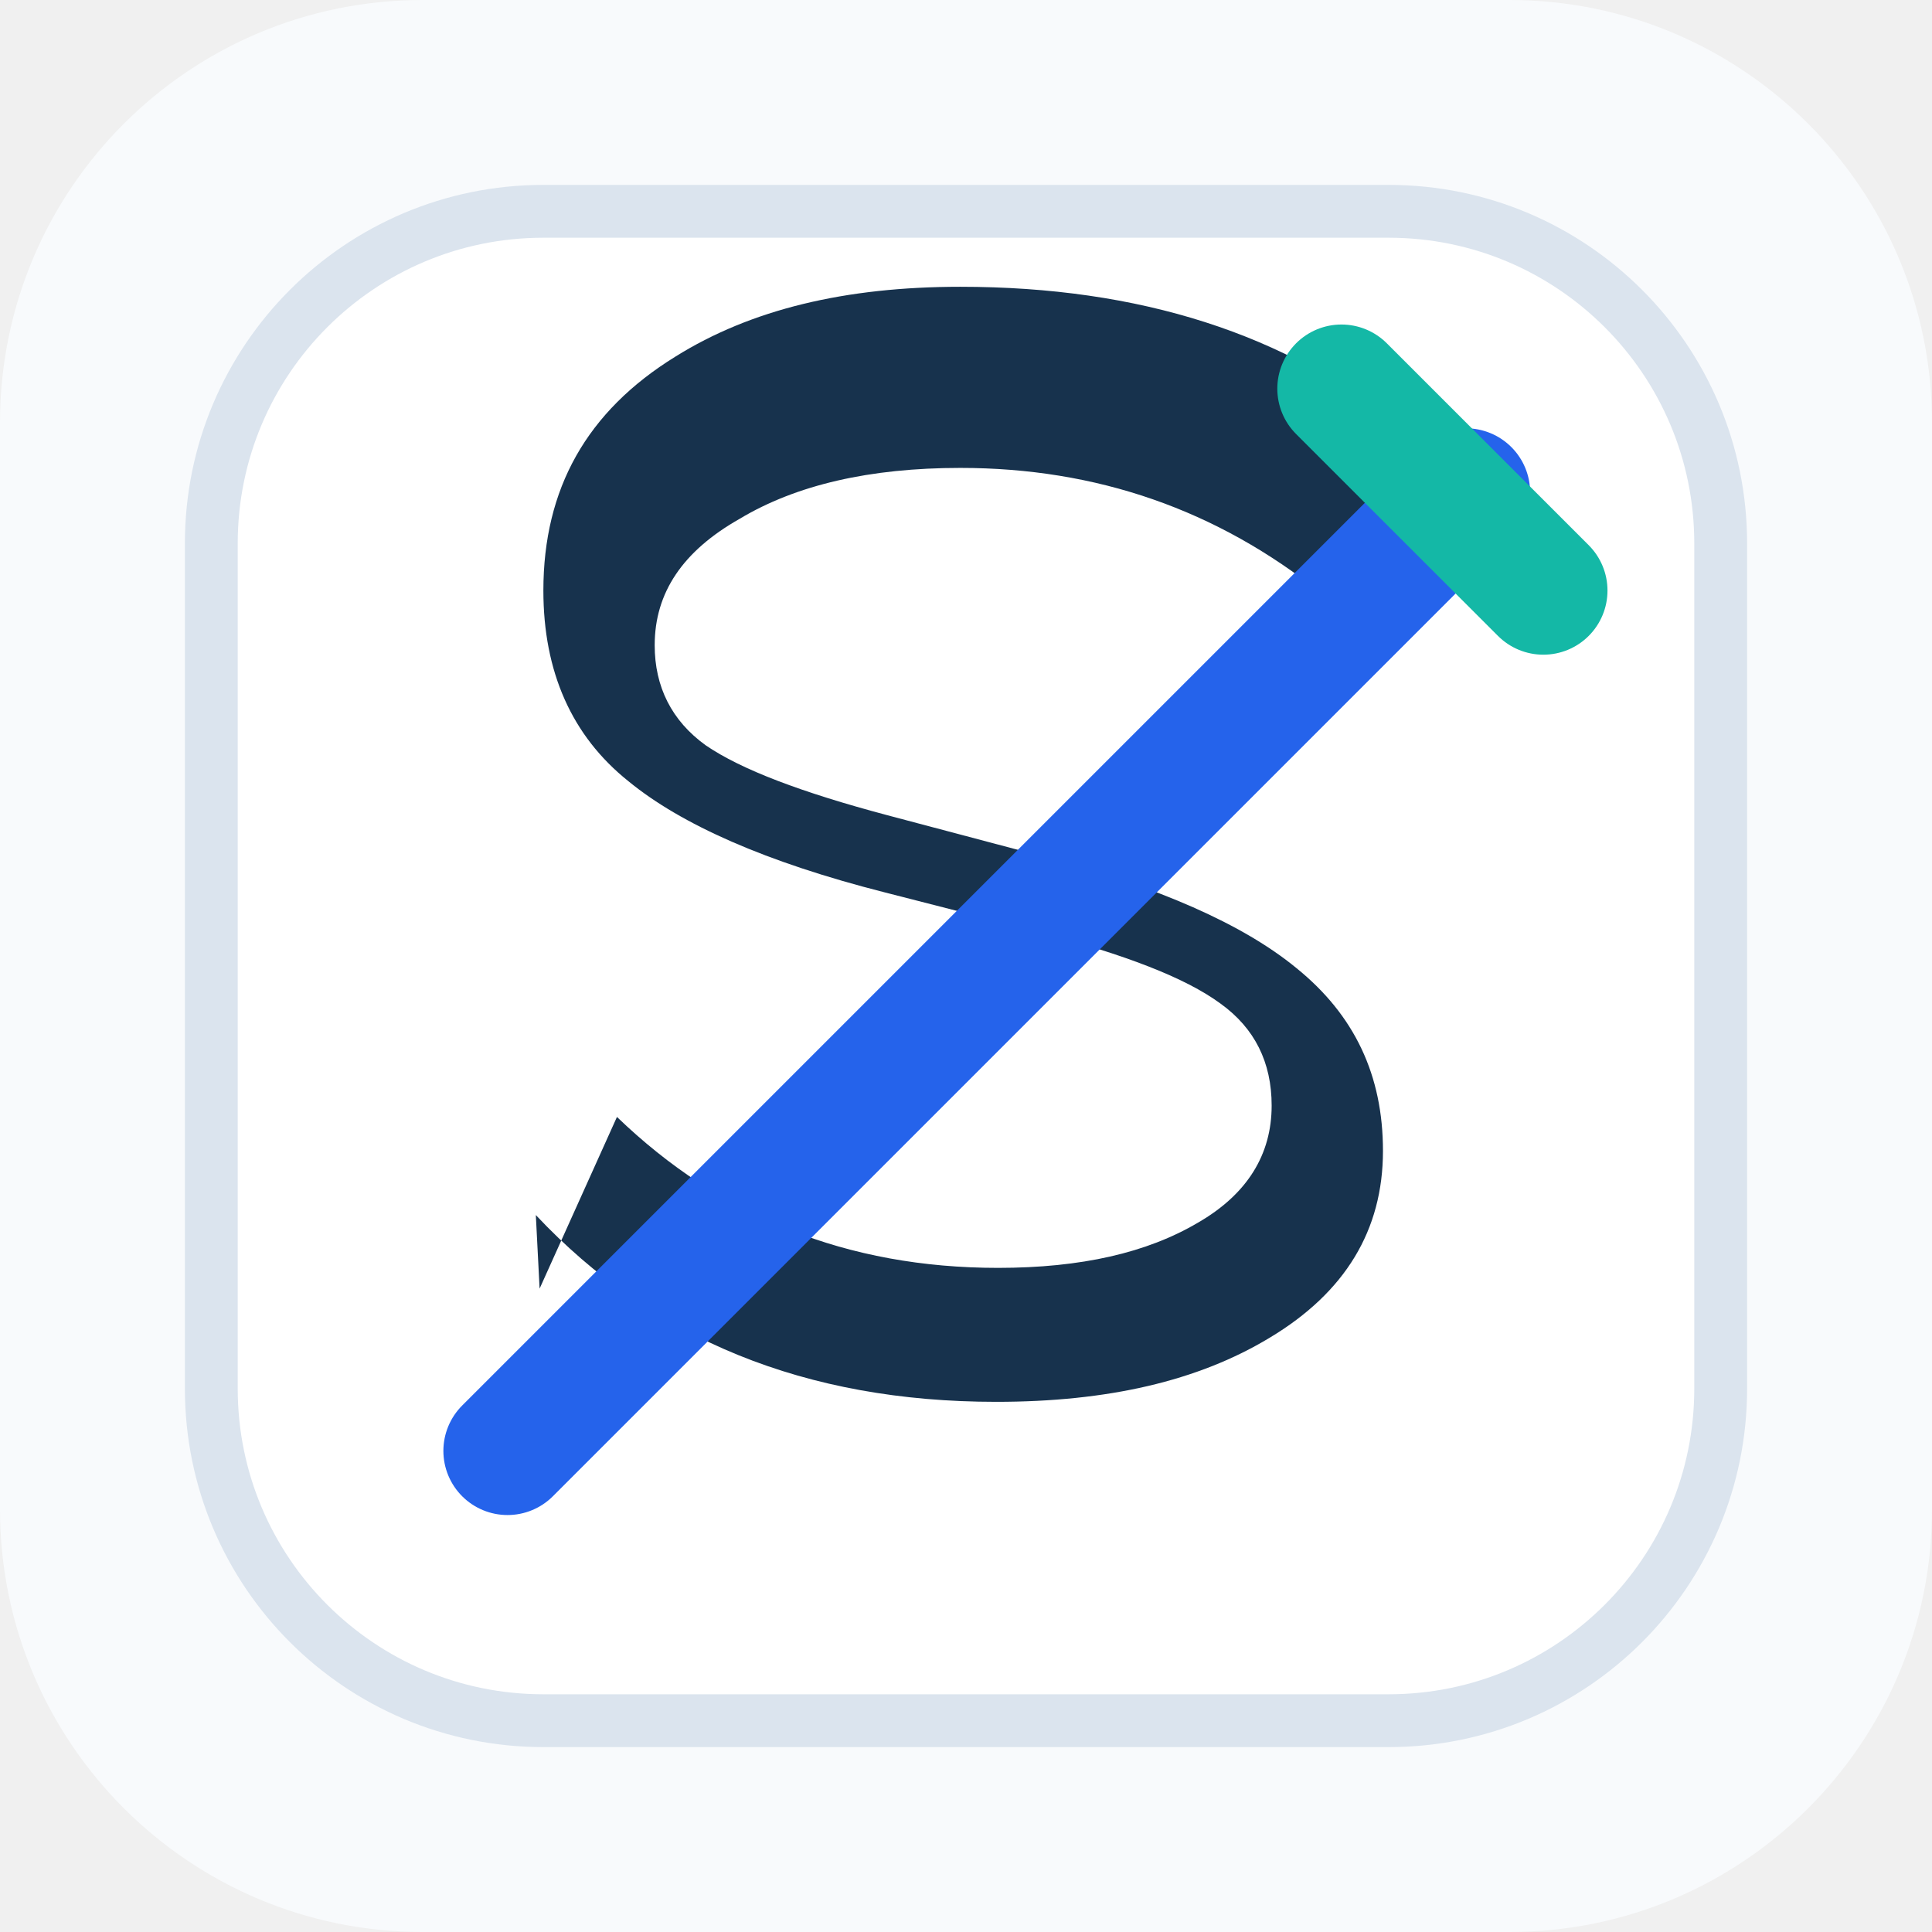
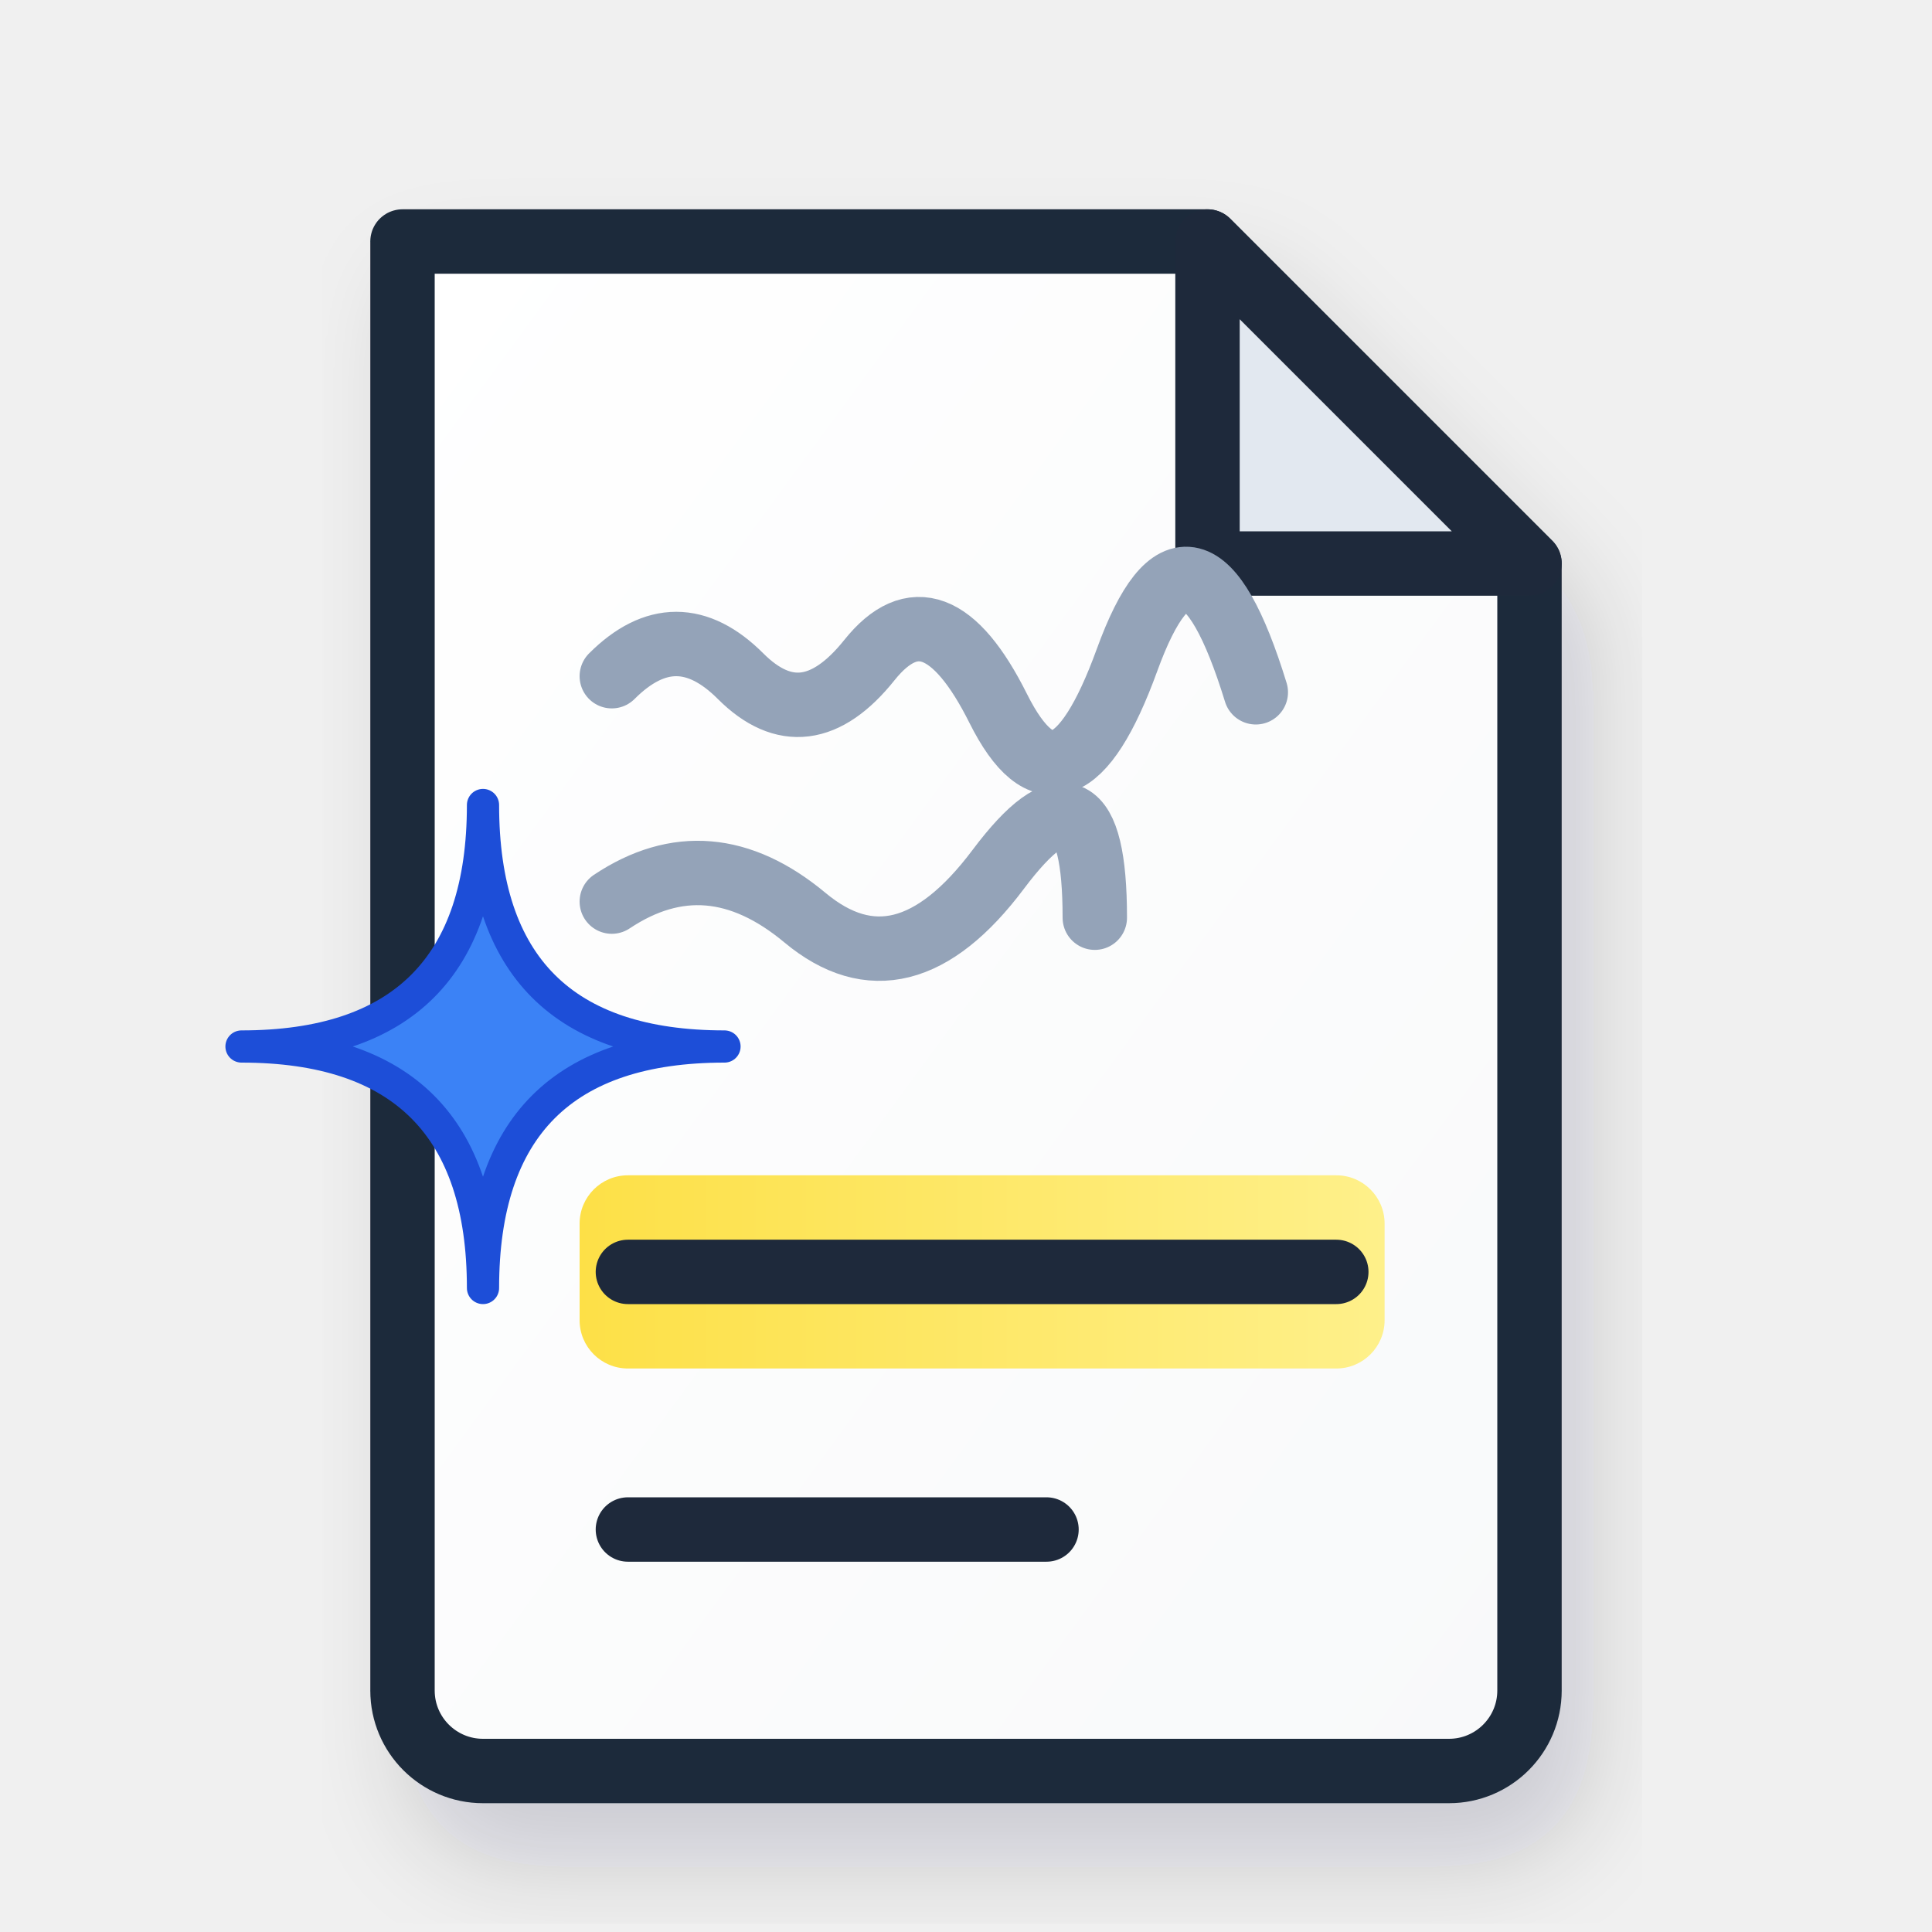
- <svg xmlns="http://www.w3.org/2000/svg" viewBox="0 0 1024 1024">
-   <rect width="1024" height="1024" rx="224" fill="#f8fafc" />
-   <rect x="112" y="112" width="800" height="800" rx="176" fill="#ffffff" stroke="#dbe4ee" stroke-width="28" />
-   <path d="M284 644c62 66 143 99 244 99 59 0 107-11 145-34 40-24 60-57 60-99 0-40-15-72-46-97-28-23-73-43-134-59l-83-22c-45-12-77-24-96-37-18-13-27-31-27-53 0-28 15-50 45-67 30-18 69-27 117-27 72 0 136 22 192 67l42-88c-61-50-139-75-234-75-61 0-111 12-151 37-47 29-70 70-70 124 0 43 15 77 45 101 28 23 73 43 136 59l82 21c45 12 77 24 96 38 18 13 27 31 27 54 0 26-13 47-39 62-27 16-62 24-106 24-80 0-147-27-202-80l-41 91Z" fill="#17324d" />
-   <path d="M269 769 777 261" fill="none" stroke="#2563eb" stroke-linecap="round" stroke-width="68" />
-   <path d="M711 206 818 313" fill="none" stroke="#14b8a6" stroke-linecap="round" stroke-width="68" />
+ <svg xmlns="http://www.w3.org/2000/svg" viewBox="0 0 120 120">
+   <defs>
+     <linearGradient id="paperGrad" x1="0%" y1="0%" x2="100%" y2="100%">
+       <stop offset="0%" stop-color="#ffffff" />
+       <stop offset="100%" stop-color="#f8f9fa" />
+     </linearGradient>
+     <linearGradient id="highlightGrad" x1="0%" y1="0%" x2="100%" y2="0%">
+       <stop offset="0%" stop-color="#fde047" />
+       <stop offset="100%" stop-color="#fef08a" />
+     </linearGradient>
+     <filter id="docShadow" x="-10%" y="-10%" width="120%" height="120%">
+       <feDropShadow dx="2" dy="4" stdDeviation="3" flood-color="#0f172a" flood-opacity="0.15" />
+     </filter>
+   </defs>
+   <path d="M 25 15 L 75 15 L 95 35 L 95 105 A 5 5 0 0 1 90 110 L 30 110 A 5 5 0 0 1 25 105 Z" fill="url(#paperGrad)" stroke="#1e293b" stroke-width="4" stroke-linejoin="round" filter="url(#docShadow)" />
+   <path d="M 75 15 L 75 35 L 95 35 Z" fill="#e2e8f0" stroke="#1e293b" stroke-width="4" stroke-linejoin="round" />
+   <path d="M 38 42 Q 42 38, 46 42 T 54 41 T 62 44 T 70 41 T 78 43" fill="none" stroke="#94a3b8" stroke-width="4" stroke-linecap="round" />
+   <path d="M 38 56 Q 44 52, 50 57 T 62 54 T 68 57" fill="none" stroke="#94a3b8" stroke-width="4" stroke-linecap="round" />
+   <path d="M 15 65 Q 30 65, 30 50 Q 30 65, 45 65 Q 30 65, 30 80 Q 30 65, 15 65 Z" fill="#3b82f6" stroke="#1d4ed8" stroke-width="2" stroke-linejoin="round" />
+   <rect x="36" y="73" width="50" height="12" rx="3" fill="url(#highlightGrad)" />
+   <line x1="39" y1="79" x2="83" y2="79" stroke="#1e293b" stroke-width="4" stroke-linecap="round" />
+   <line x1="39" y1="95" x2="65" y2="95" stroke="#1e293b" stroke-width="4" stroke-linecap="round" />
</svg>
